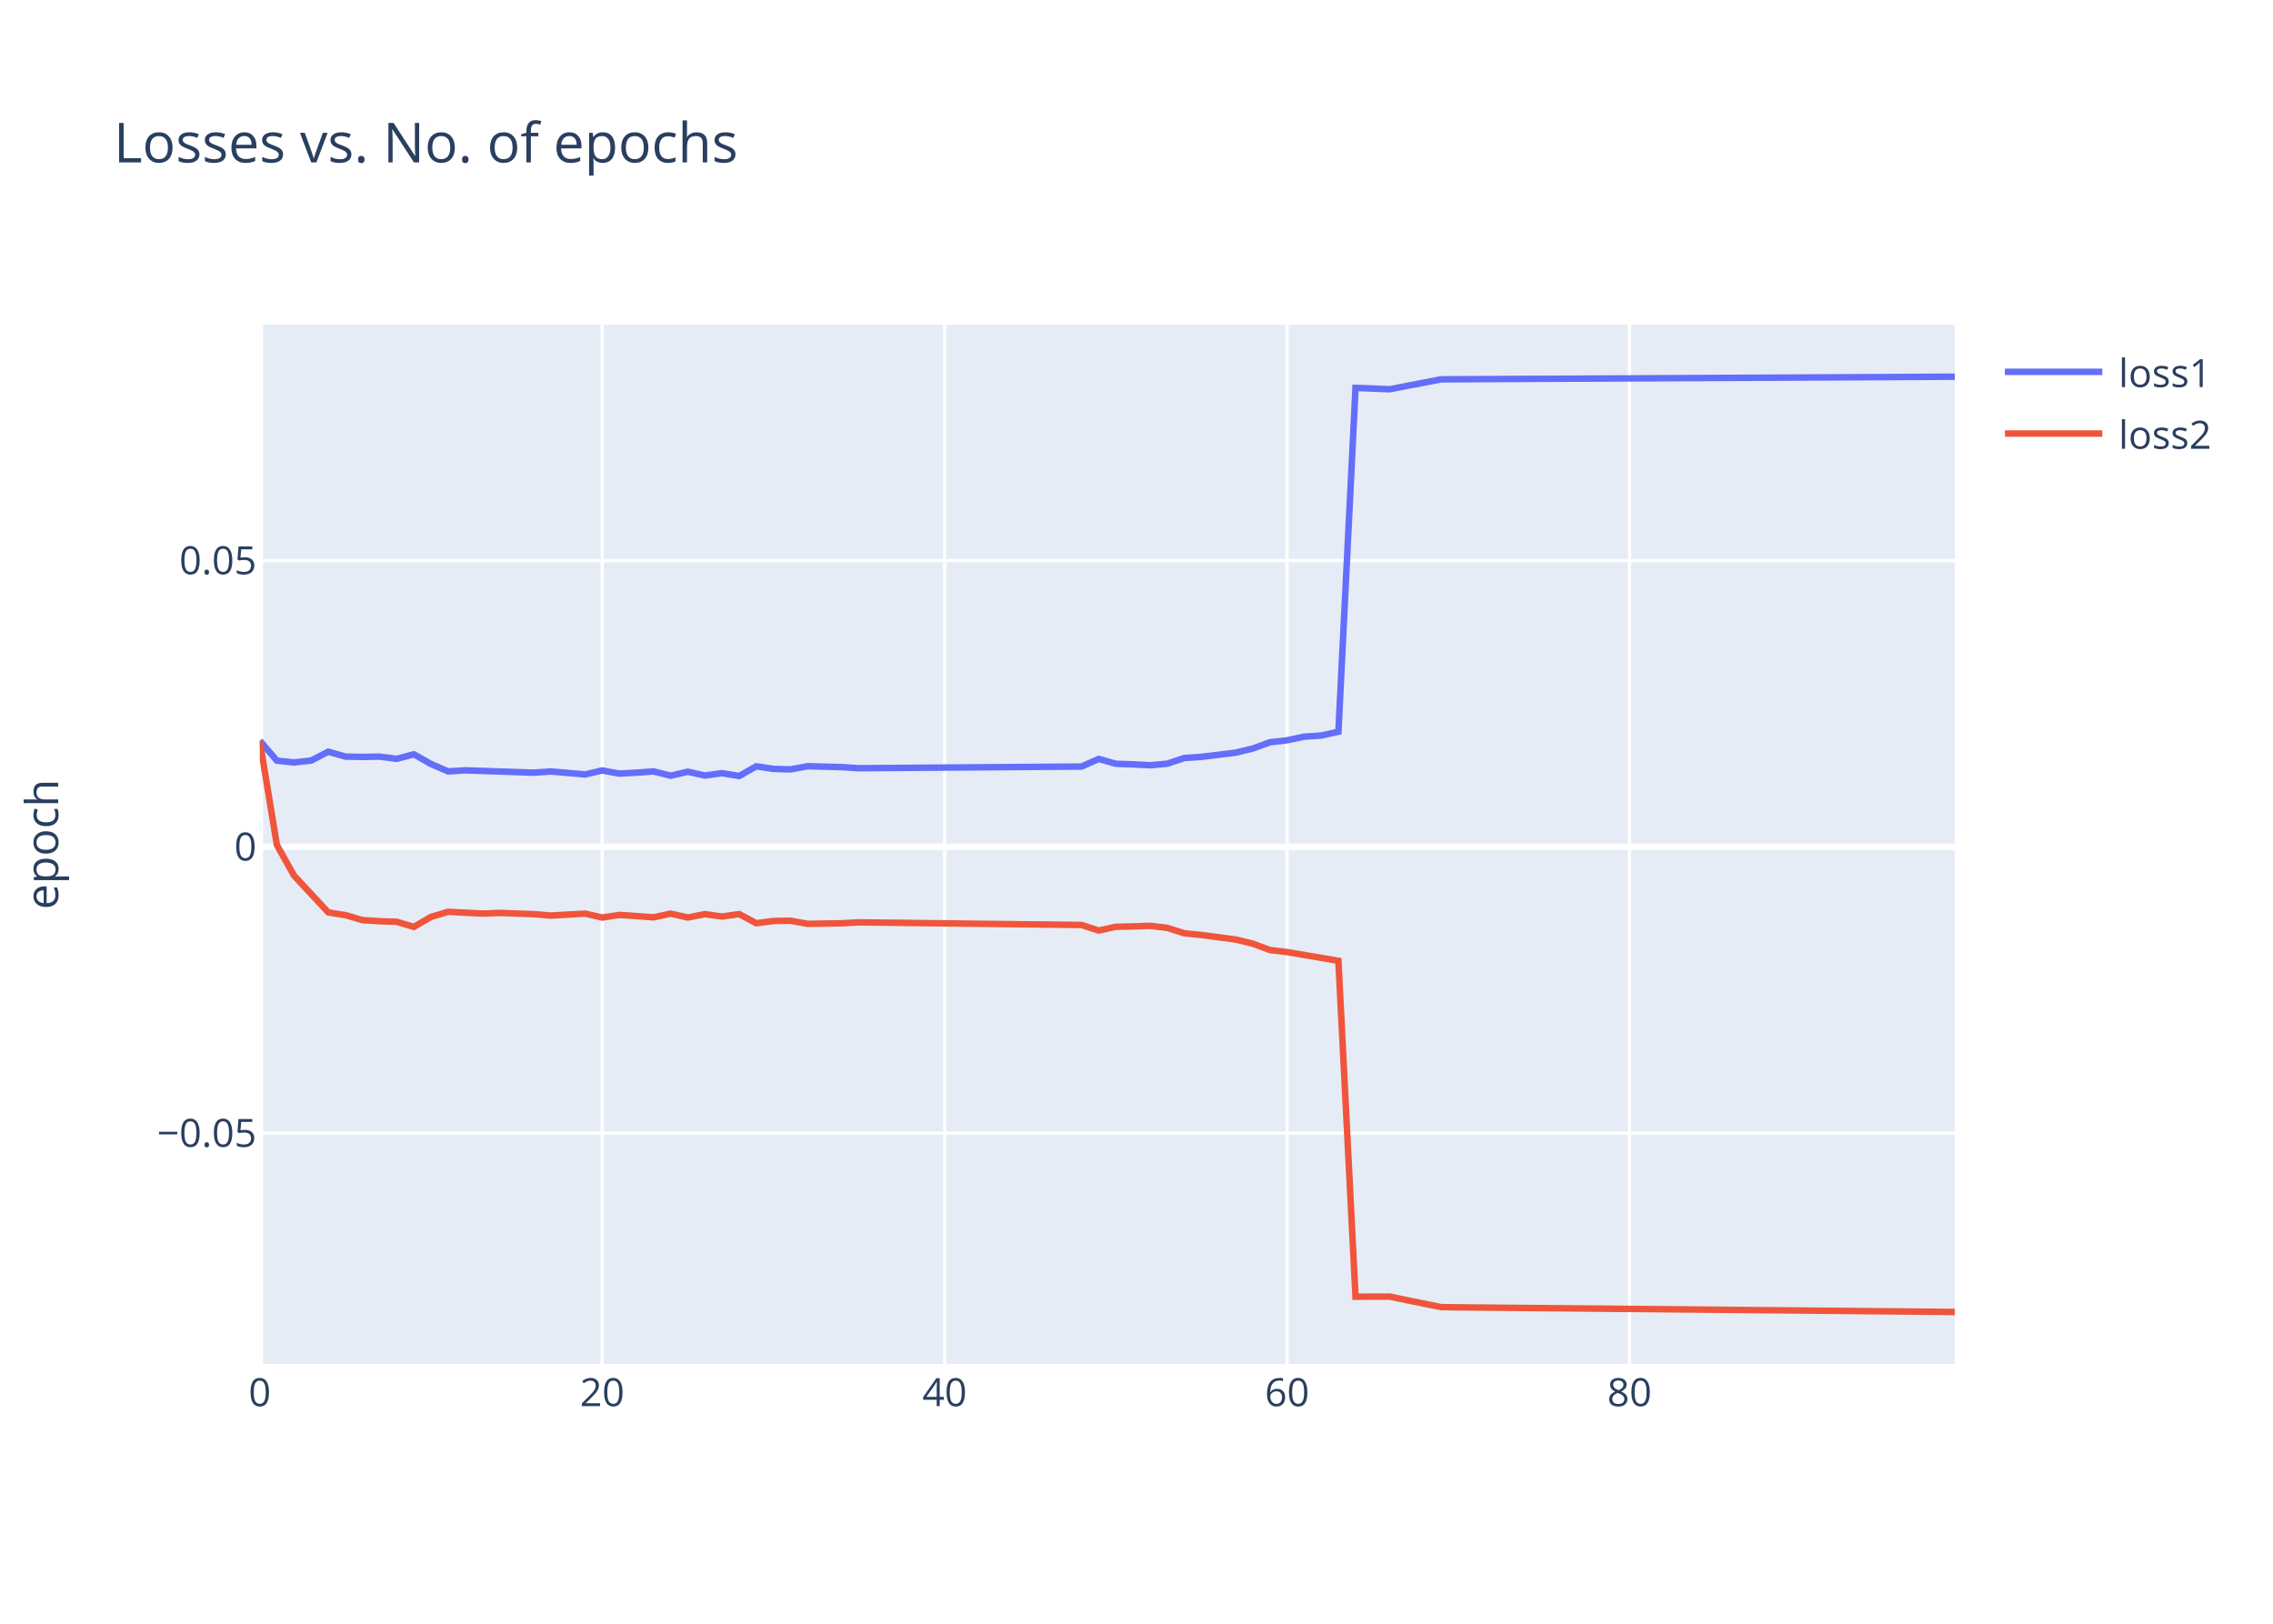
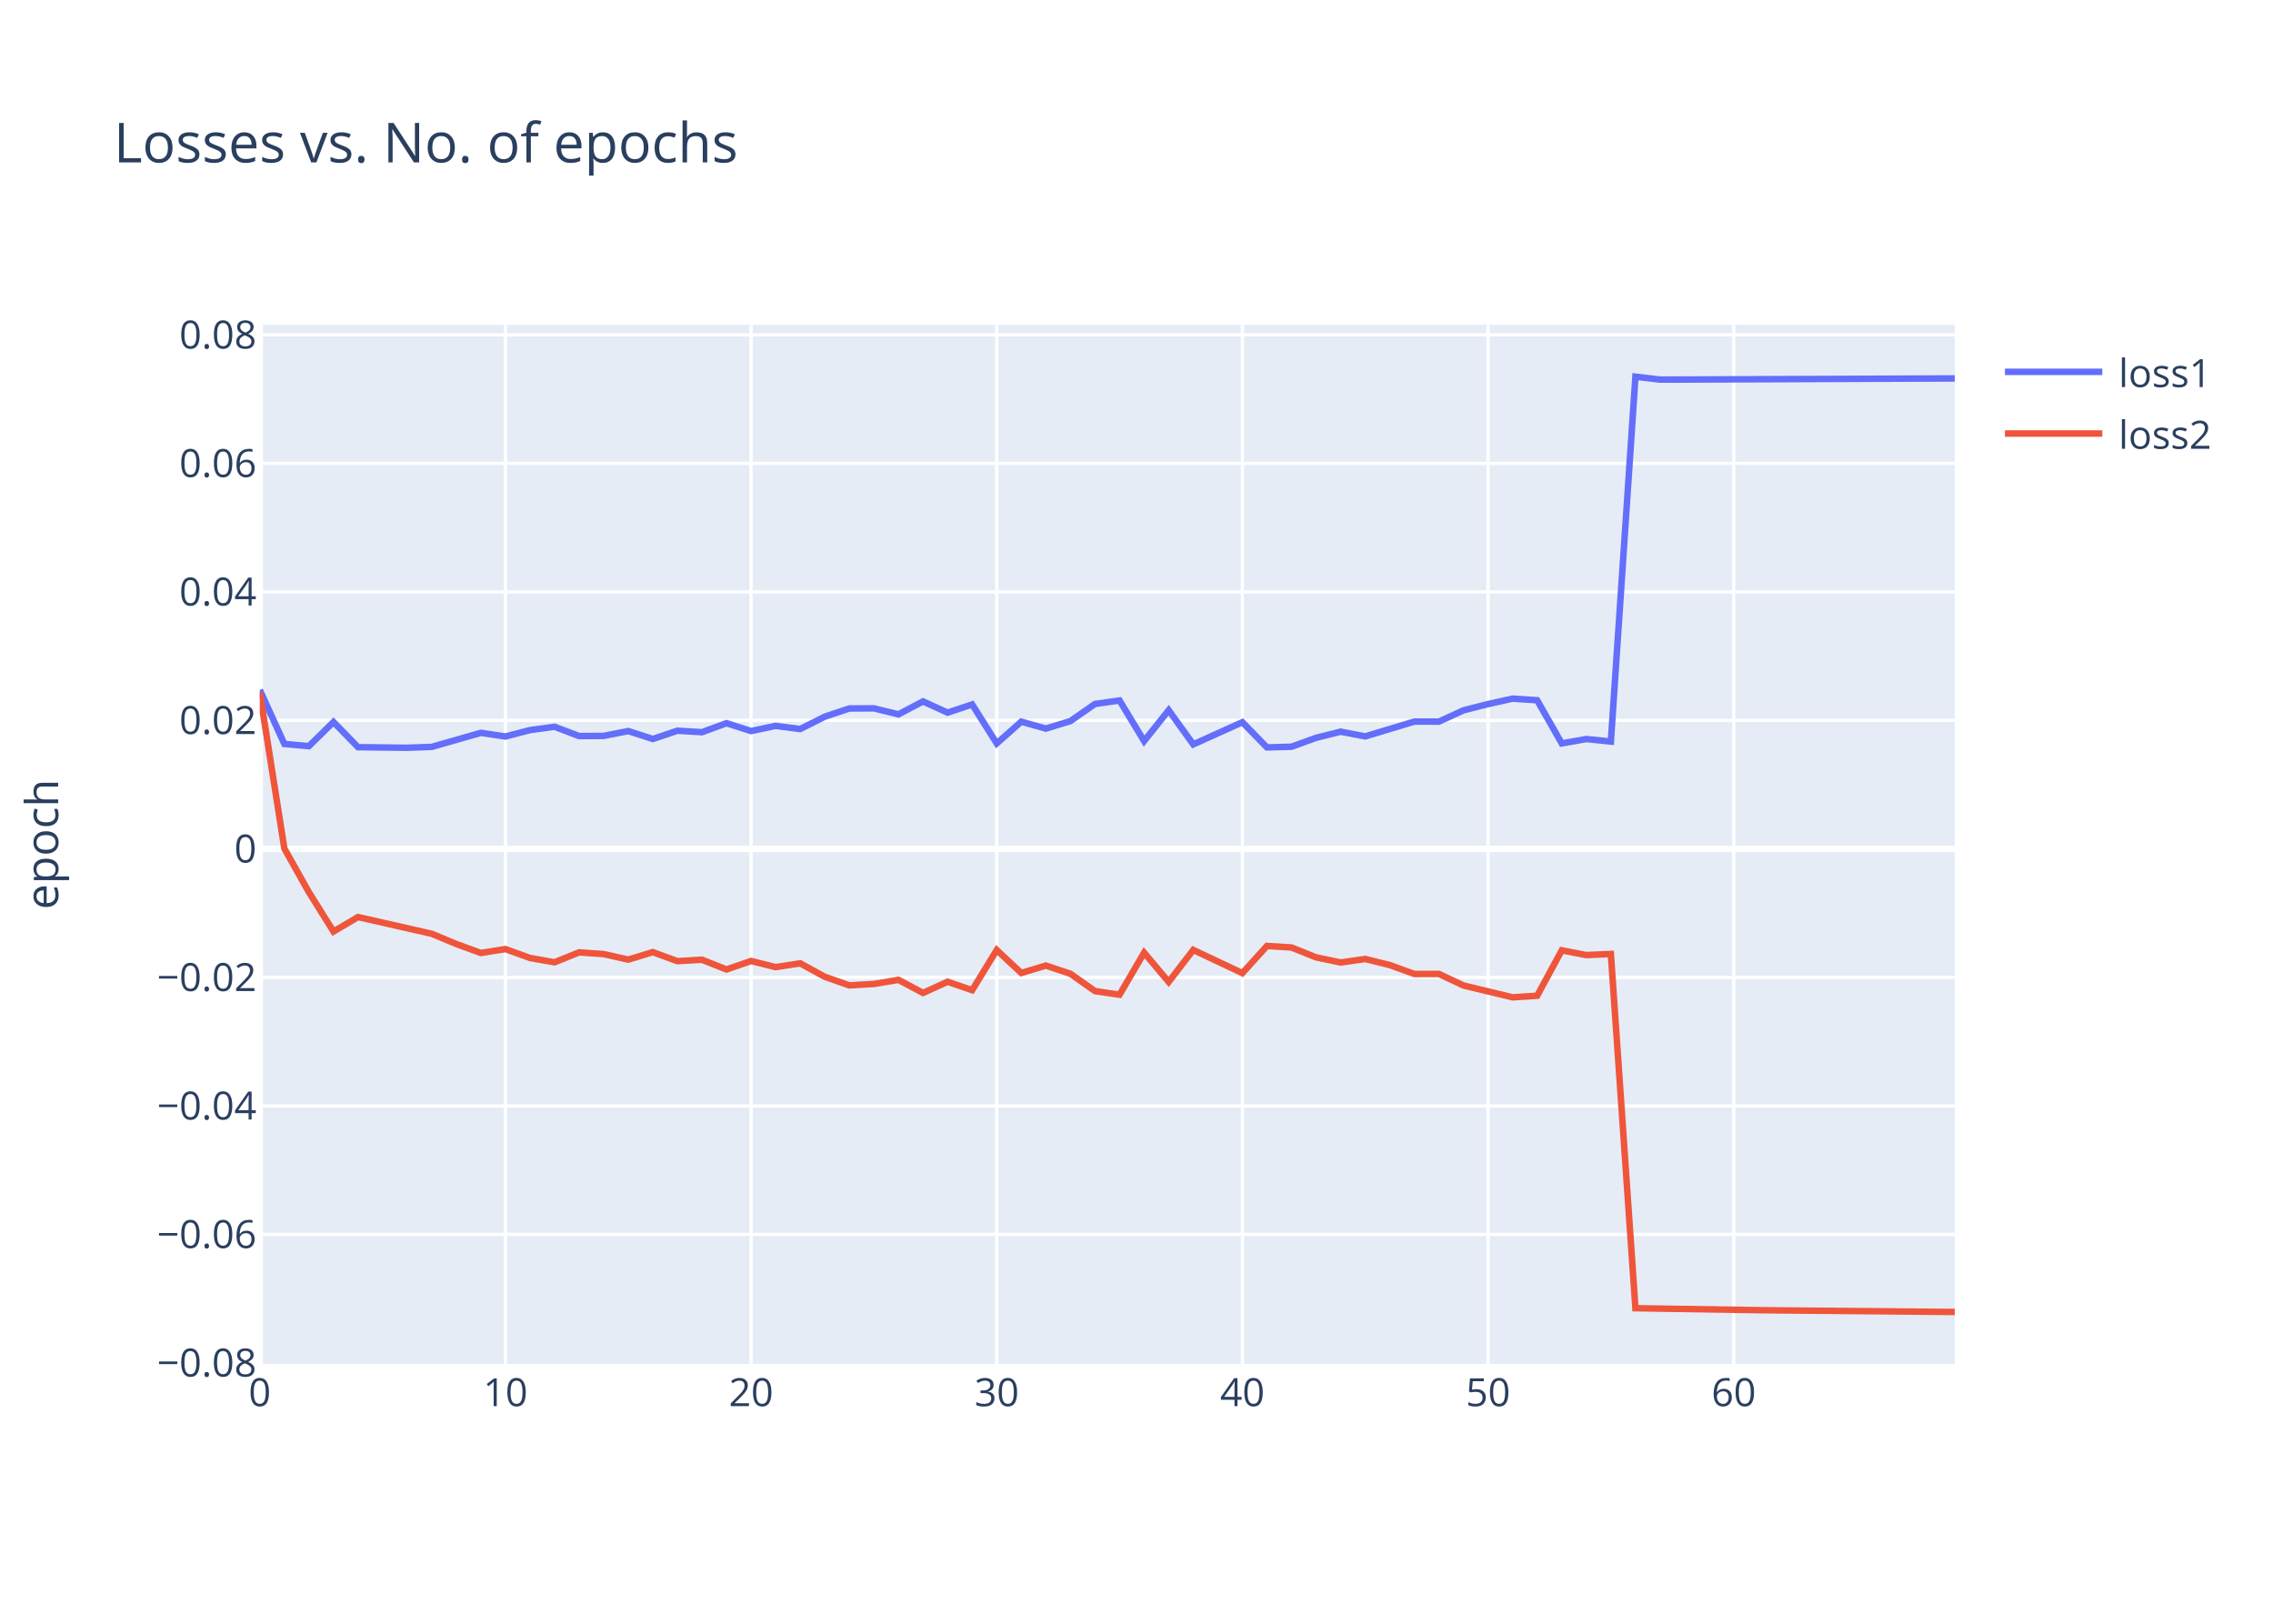
<svg xmlns="http://www.w3.org/2000/svg" class="main-svg" width="700" height="500" style="" viewBox="0 0 700 500">
  <rect x="0" y="0" width="700" height="500" style="fill: rgb(255, 255, 255); fill-opacity: 1;" />
-   <defs id="defs-b643a0">
+   <defs id="defs-4aefad">
    <g class="clips">
-       <clipPath id="clipb643a0xyplot" class="plotclip">
+       <clipPath id="clip4aefadxyplot" class="plotclip">
        <rect width="522" height="320" />
      </clipPath>
-       <clipPath class="axesclip" id="clipb643a0x">
+       <clipPath class="axesclip" id="clip4aefadx">
        <rect x="80" y="0" width="522" height="500" />
      </clipPath>
-       <clipPath class="axesclip" id="clipb643a0y">
+       <clipPath class="axesclip" id="clip4aefady">
        <rect x="0" y="100" width="700" height="320" />
      </clipPath>
-       <clipPath class="axesclip" id="clipb643a0xy">
+       <clipPath class="axesclip" id="clip4aefadxy">
        <rect x="80" y="100" width="522" height="320" />
      </clipPath>
    </g>
    <g class="gradients" />
    <g class="patterns" />
  </defs>
  <g class="bglayer">
    <rect class="bg" x="80" y="100" width="522" height="320" style="fill: rgb(229, 236, 246); fill-opacity: 1; stroke-width: 0;" />
  </g>
  <g class="layer-below">
    <g class="imagelayer" />
    <g class="shapelayer" />
  </g>
  <g class="cartesianlayer">
    <g class="subplot xy">
      <g class="layer-subplot">
        <g class="shapelayer" />
        <g class="imagelayer" />
      </g>
      <g class="minor-gridlayer">
        <g class="x" />
        <g class="y" />
      </g>
      <g class="gridlayer">
        <g class="x">
-           <path class="xgrid crisp" transform="translate(185.45,0)" d="M0,100v320" style="stroke: rgb(255, 255, 255); stroke-opacity: 1; stroke-width: 1px;" />
-           <path class="xgrid crisp" transform="translate(290.91,0)" d="M0,100v320" style="stroke: rgb(255, 255, 255); stroke-opacity: 1; stroke-width: 1px;" />
-           <path class="xgrid crisp" transform="translate(396.36,0)" d="M0,100v320" style="stroke: rgb(255, 255, 255); stroke-opacity: 1; stroke-width: 1px;" />
-           <path class="xgrid crisp" transform="translate(501.82,0)" d="M0,100v320" style="stroke: rgb(255, 255, 255); stroke-opacity: 1; stroke-width: 1px;" />
+           <path class="xgrid crisp" transform="translate(155.65,0)" d="M0,100v320" style="stroke: rgb(255, 255, 255); stroke-opacity: 1; stroke-width: 1px;" />
+           <path class="xgrid crisp" transform="translate(231.3,0)" d="M0,100v320" style="stroke: rgb(255, 255, 255); stroke-opacity: 1; stroke-width: 1px;" />
+           <path class="xgrid crisp" transform="translate(306.96,0)" d="M0,100v320" style="stroke: rgb(255, 255, 255); stroke-opacity: 1; stroke-width: 1px;" />
+           <path class="xgrid crisp" transform="translate(382.61,0)" d="M0,100v320" style="stroke: rgb(255, 255, 255); stroke-opacity: 1; stroke-width: 1px;" />
+           <path class="xgrid crisp" transform="translate(458.26,0)" d="M0,100v320" style="stroke: rgb(255, 255, 255); stroke-opacity: 1; stroke-width: 1px;" />
+           <path class="xgrid crisp" transform="translate(533.91,0)" d="M0,100v320" style="stroke: rgb(255, 255, 255); stroke-opacity: 1; stroke-width: 1px;" />
        </g>
        <g class="y">
-           <path class="ygrid crisp" transform="translate(0,348.94)" d="M80,0h522" style="stroke: rgb(255, 255, 255); stroke-opacity: 1; stroke-width: 1px;" />
-           <path class="ygrid crisp" transform="translate(0,172.62)" d="M80,0h522" style="stroke: rgb(255, 255, 255); stroke-opacity: 1; stroke-width: 1px;" />
+           <path class="ygrid crisp" transform="translate(0,380.11)" d="M80,0h522" style="stroke: rgb(255, 255, 255); stroke-opacity: 1; stroke-width: 1px;" />
+           <path class="ygrid crisp" transform="translate(0,340.54)" d="M80,0h522" style="stroke: rgb(255, 255, 255); stroke-opacity: 1; stroke-width: 1px;" />
+           <path class="ygrid crisp" transform="translate(0,300.97)" d="M80,0h522" style="stroke: rgb(255, 255, 255); stroke-opacity: 1; stroke-width: 1px;" />
+           <path class="ygrid crisp" transform="translate(0,221.83)" d="M80,0h522" style="stroke: rgb(255, 255, 255); stroke-opacity: 1; stroke-width: 1px;" />
+           <path class="ygrid crisp" transform="translate(0,182.26)" d="M80,0h522" style="stroke: rgb(255, 255, 255); stroke-opacity: 1; stroke-width: 1px;" />
+           <path class="ygrid crisp" transform="translate(0,142.69)" d="M80,0h522" style="stroke: rgb(255, 255, 255); stroke-opacity: 1; stroke-width: 1px;" />
+           <path class="ygrid crisp" transform="translate(0,103.12)" d="M80,0h522" style="stroke: rgb(255, 255, 255); stroke-opacity: 1; stroke-width: 1px;" />
        </g>
      </g>
      <g class="zerolinelayer">
        <path class="xzl zl crisp" transform="translate(80,0)" d="M0,100v320" style="stroke: rgb(255, 255, 255); stroke-opacity: 1; stroke-width: 2px;" />
-         <path class="yzl zl crisp" transform="translate(0,260.78)" d="M80,0h522" style="stroke: rgb(255, 255, 255); stroke-opacity: 1; stroke-width: 2px;" />
+         <path class="yzl zl crisp" transform="translate(0,261.4)" d="M80,0h522" style="stroke: rgb(255, 255, 255); stroke-opacity: 1; stroke-width: 2px;" />
      </g>
      <path class="xlines-below" />
      <path class="ylines-below" />
      <g class="overlines-below" />
      <g class="xaxislayer-below" />
      <g class="yaxislayer-below" />
      <g class="overaxes-below" />
-       <g class="plot" transform="translate(80,100)" clip-path="url(#clipb643a0xyplot)">
+       <g class="plot" transform="translate(80,100)" clip-path="url(#clip4aefadxyplot)">
        <g class="scatterlayer mlayer">
-           <g class="trace scatter trace950873" style="stroke-miterlimit: 2; opacity: 1;">
+           <g class="trace scatter traced8550e" style="stroke-miterlimit: 2; opacity: 1;">
            <g class="fills" />
            <g class="errorbars" />
            <g class="lines">
-               <path class="js-line" d="M0,128.09L5.27,134.22L10.55,134.78L15.82,134.2L21.09,131.47L26.36,132.98L31.64,133.08L36.91,132.99L42.18,133.67L47.45,132.27L52.73,135.25L58,137.54L63.27,137.21L84.36,137.93L89.64,137.56L100.18,138.47L105.45,137.25L110.73,138.21L116,137.93L121.27,137.54L126.55,138.86L131.82,137.64L137.09,138.81L142.36,138.09L147.64,138.96L152.91,135.97L158.18,136.77L163.45,136.92L168.73,135.94L179.27,136.22L184.55,136.56L253.09,136.04L258.36,133.7L263.64,135.19L268.91,135.37L274.18,135.65L279.45,135.17L284.73,133.42L290,133.06L300.55,131.76L305.82,130.49L311.09,128.57L316.36,127.96L321.64,126.84L326.91,126.49L332.18,125.32L337.45,19.44L348,19.86L353.27,18.83L363.82,16.81L369.09,16.78L522,16" style="vector-effect: none; fill: none; stroke: rgb(99, 110, 250); stroke-opacity: 1; stroke-width: 2px; opacity: 1;" />
+               <path class="js-line" d="M0,112.45L7.57,129.08L15.13,129.76L22.7,122.33L30.26,130.08L45.39,130.26L52.96,129.99L68.09,125.66L75.65,126.79L83.22,124.82L90.78,123.79L98.35,126.66L105.91,126.6L113.48,125.12L121.04,127.56L128.61,125.01L136.17,125.47L143.74,122.69L151.3,125.11L158.87,123.52L166.43,124.49L174,120.69L181.57,118.16L189.13,118.12L196.7,119.97L204.26,115.98L211.83,119.44L219.39,116.92L226.96,128.92L234.52,122.22L242.09,124.36L249.65,122.04L257.22,116.77L264.78,115.7L272.35,128.2L279.91,118.7L287.48,129.22L302.61,122.39L310.17,130.15L317.74,129.94L325.3,127.2L332.87,125.31L340.43,126.76L355.57,122.2L363.13,122.21L370.7,118.73L378.26,116.81L385.83,115.13L393.39,115.63L400.96,128.92L408.52,127.57L416.09,128.35L423.65,16L431.22,16.88L438.78,16.87L522,16.53" style="vector-effect: none; fill: none; stroke: rgb(99, 110, 250); stroke-opacity: 1; stroke-width: 2px; opacity: 1;" />
            </g>
            <g class="points" />
            <g class="text" />
          </g>
-           <g class="trace scatter traceed4fc3" style="stroke-miterlimit: 2; opacity: 1;">
+           <g class="trace scatter tracea02c18" style="stroke-miterlimit: 2; opacity: 1;">
            <g class="fills" />
            <g class="errorbars" />
            <g class="lines">
-               <path class="js-line" d="M0,128.17L5.27,160.19L10.55,169.62L21.09,180.95L26.36,181.79L31.64,183.34L36.91,183.67L42.18,183.84L47.45,185.42L52.73,182.35L58,180.77L68.55,181.32L73.82,181.12L84.36,181.49L89.64,181.93L100.18,181.33L105.45,182.54L110.73,181.74L116,182.08L121.27,182.48L126.55,181.33L131.82,182.53L137.09,181.49L142.36,182.23L147.64,181.47L152.91,184.29L158.18,183.6L163.45,183.52L168.73,184.48L179.27,184.3L184.55,184.02L253.09,184.83L258.36,186.54L263.64,185.38L268.91,185.27L274.18,185.09L279.45,185.71L284.73,187.38L290,187.92L300.55,189.31L305.82,190.58L311.09,192.54L316.36,193.17L332.18,195.86L337.45,299.29L348,299.26L353.27,300.36L363.82,302.5L369.09,302.57L522,304" style="vector-effect: none; fill: none; stroke: rgb(239, 85, 59); stroke-opacity: 1; stroke-width: 2px; opacity: 1;" />
+               <path class="js-line" d="M0,113.19L7.57,161.28L15.13,174.74L22.7,186.84L30.26,182.39L52.96,187.54L60.52,190.68L68.09,193.45L75.65,192.24L83.22,194.99L90.78,196.32L98.35,193.26L105.91,193.79L113.48,195.5L121.04,193.19L128.61,195.97L136.17,195.53L143.74,198.53L151.3,195.92L158.87,197.8L166.43,196.64L174,200.78L181.57,203.43L189.13,202.99L196.7,201.73L204.26,205.75L211.83,202.31L219.39,204.9L226.96,192.55L234.52,199.61L242.09,197.33L249.65,199.85L257.22,205.19L264.78,206.3L272.35,193.36L279.91,202.36L287.48,192.51L302.61,199.65L310.17,191.29L317.74,191.76L325.3,194.8L332.87,196.38L340.43,195.3L348,197.17L355.57,199.92L363.13,199.9L370.7,203.46L385.83,207.11L393.39,206.62L400.96,192.64L408.52,194.09L416.09,193.76L423.65,302.84L461.48,303.44L469.04,303.52L522,304" style="vector-effect: none; fill: none; stroke: rgb(239, 85, 59); stroke-opacity: 1; stroke-width: 2px; opacity: 1;" />
            </g>
            <g class="points" />
            <g class="text" />
          </g>
        </g>
      </g>
      <g class="overplot" />
      <path class="xlines-above crisp" d="M0,0" style="fill: none;" />
      <path class="ylines-above crisp" d="M0,0" style="fill: none;" />
      <g class="overlines-above" />
      <g class="xaxislayer-above">
        <g class="xtick">
          <text text-anchor="middle" x="0" y="433" transform="translate(80,0)" style="font-family: 'Open Sans', verdana, arial, sans-serif; font-size: 12px; fill: rgb(42, 63, 95); fill-opacity: 1; white-space: pre; opacity: 1;">0</text>
        </g>
        <g class="xtick">
-           <text text-anchor="middle" x="0" y="433" style="font-family: 'Open Sans', verdana, arial, sans-serif; font-size: 12px; fill: rgb(42, 63, 95); fill-opacity: 1; white-space: pre; opacity: 1;" transform="translate(185.45,0)">20</text>
-         </g>
-         <g class="xtick">
-           <text text-anchor="middle" x="0" y="433" style="font-family: 'Open Sans', verdana, arial, sans-serif; font-size: 12px; fill: rgb(42, 63, 95); fill-opacity: 1; white-space: pre; opacity: 1;" transform="translate(290.91,0)">40</text>
-         </g>
-         <g class="xtick">
-           <text text-anchor="middle" x="0" y="433" style="font-family: 'Open Sans', verdana, arial, sans-serif; font-size: 12px; fill: rgb(42, 63, 95); fill-opacity: 1; white-space: pre; opacity: 1;" transform="translate(396.36,0)">60</text>
-         </g>
-         <g class="xtick">
-           <text text-anchor="middle" x="0" y="433" style="font-family: 'Open Sans', verdana, arial, sans-serif; font-size: 12px; fill: rgb(42, 63, 95); fill-opacity: 1; white-space: pre; opacity: 1;" transform="translate(501.82,0)">80</text>
+           <text text-anchor="middle" x="0" y="433" style="font-family: 'Open Sans', verdana, arial, sans-serif; font-size: 12px; fill: rgb(42, 63, 95); fill-opacity: 1; white-space: pre; opacity: 1;" transform="translate(155.65,0)">10</text>
+         </g>
+         <g class="xtick">
+           <text text-anchor="middle" x="0" y="433" style="font-family: 'Open Sans', verdana, arial, sans-serif; font-size: 12px; fill: rgb(42, 63, 95); fill-opacity: 1; white-space: pre; opacity: 1;" transform="translate(231.3,0)">20</text>
+         </g>
+         <g class="xtick">
+           <text text-anchor="middle" x="0" y="433" style="font-family: 'Open Sans', verdana, arial, sans-serif; font-size: 12px; fill: rgb(42, 63, 95); fill-opacity: 1; white-space: pre; opacity: 1;" transform="translate(306.96,0)">30</text>
+         </g>
+         <g class="xtick">
+           <text text-anchor="middle" x="0" y="433" style="font-family: 'Open Sans', verdana, arial, sans-serif; font-size: 12px; fill: rgb(42, 63, 95); fill-opacity: 1; white-space: pre; opacity: 1;" transform="translate(382.61,0)">40</text>
+         </g>
+         <g class="xtick">
+           <text text-anchor="middle" x="0" y="433" style="font-family: 'Open Sans', verdana, arial, sans-serif; font-size: 12px; fill: rgb(42, 63, 95); fill-opacity: 1; white-space: pre; opacity: 1;" transform="translate(458.26,0)">50</text>
+         </g>
+         <g class="xtick">
+           <text text-anchor="middle" x="0" y="433" style="font-family: 'Open Sans', verdana, arial, sans-serif; font-size: 12px; fill: rgb(42, 63, 95); fill-opacity: 1; white-space: pre; opacity: 1;" transform="translate(533.91,0)">60</text>
        </g>
      </g>
      <g class="yaxislayer-above">
        <g class="ytick">
-           <text text-anchor="end" x="79" y="4.2" transform="translate(0,348.94)" style="font-family: 'Open Sans', verdana, arial, sans-serif; font-size: 12px; fill: rgb(42, 63, 95); fill-opacity: 1; white-space: pre; opacity: 1;">−0.05</text>
-         </g>
-         <g class="ytick">
-           <text text-anchor="end" x="79" y="4.2" style="font-family: 'Open Sans', verdana, arial, sans-serif; font-size: 12px; fill: rgb(42, 63, 95); fill-opacity: 1; white-space: pre; opacity: 1;" transform="translate(0,260.78)">0</text>
-         </g>
-         <g class="ytick">
-           <text text-anchor="end" x="79" y="4.2" style="font-family: 'Open Sans', verdana, arial, sans-serif; font-size: 12px; fill: rgb(42, 63, 95); fill-opacity: 1; white-space: pre; opacity: 1;" transform="translate(0,172.62)">0.05</text>
+           <text text-anchor="end" x="79" y="4.2" transform="translate(0,419.68)" style="font-family: 'Open Sans', verdana, arial, sans-serif; font-size: 12px; fill: rgb(42, 63, 95); fill-opacity: 1; white-space: pre; opacity: 1;">−0.08</text>
+         </g>
+         <g class="ytick">
+           <text text-anchor="end" x="79" y="4.2" style="font-family: 'Open Sans', verdana, arial, sans-serif; font-size: 12px; fill: rgb(42, 63, 95); fill-opacity: 1; white-space: pre; opacity: 1;" transform="translate(0,380.11)">−0.06</text>
+         </g>
+         <g class="ytick">
+           <text text-anchor="end" x="79" y="4.2" style="font-family: 'Open Sans', verdana, arial, sans-serif; font-size: 12px; fill: rgb(42, 63, 95); fill-opacity: 1; white-space: pre; opacity: 1;" transform="translate(0,340.54)">−0.04</text>
+         </g>
+         <g class="ytick">
+           <text text-anchor="end" x="79" y="4.2" style="font-family: 'Open Sans', verdana, arial, sans-serif; font-size: 12px; fill: rgb(42, 63, 95); fill-opacity: 1; white-space: pre; opacity: 1;" transform="translate(0,300.97)">−0.02</text>
+         </g>
+         <g class="ytick">
+           <text text-anchor="end" x="79" y="4.2" style="font-family: 'Open Sans', verdana, arial, sans-serif; font-size: 12px; fill: rgb(42, 63, 95); fill-opacity: 1; white-space: pre; opacity: 1;" transform="translate(0,261.4)">0</text>
+         </g>
+         <g class="ytick">
+           <text text-anchor="end" x="79" y="4.2" style="font-family: 'Open Sans', verdana, arial, sans-serif; font-size: 12px; fill: rgb(42, 63, 95); fill-opacity: 1; white-space: pre; opacity: 1;" transform="translate(0,221.83)">0.02</text>
+         </g>
+         <g class="ytick">
+           <text text-anchor="end" x="79" y="4.2" style="font-family: 'Open Sans', verdana, arial, sans-serif; font-size: 12px; fill: rgb(42, 63, 95); fill-opacity: 1; white-space: pre; opacity: 1;" transform="translate(0,182.26)">0.04</text>
+         </g>
+         <g class="ytick">
+           <text text-anchor="end" x="79" y="4.2" style="font-family: 'Open Sans', verdana, arial, sans-serif; font-size: 12px; fill: rgb(42, 63, 95); fill-opacity: 1; white-space: pre; opacity: 1;" transform="translate(0,142.69)">0.06</text>
+         </g>
+         <g class="ytick">
+           <text text-anchor="end" x="79" y="4.2" style="font-family: 'Open Sans', verdana, arial, sans-serif; font-size: 12px; fill: rgb(42, 63, 95); fill-opacity: 1; white-space: pre; opacity: 1;" transform="translate(0,103.12)">0.08</text>
        </g>
      </g>
      <g class="overaxes-above" />
    </g>
  </g>
  <g class="polarlayer" />
  <g class="smithlayer" />
  <g class="ternarylayer" />
  <g class="geolayer" />
  <g class="funnelarealayer" />
  <g class="pielayer" />
  <g class="iciclelayer" />
  <g class="treemaplayer" />
  <g class="sunburstlayer" />
  <g class="glimages" />
-   <defs id="topdefs-b643a0">
+   <defs id="topdefs-4aefad">
    <g class="clips" />
-     <clipPath id="legendb643a0">
+     <clipPath id="legend4aefad">
      <rect width="76" height="48" x="0" y="0" />
    </clipPath>
  </defs>
  <g class="layer-above">
    <g class="imagelayer" />
    <g class="shapelayer" />
  </g>
  <g class="infolayer">
    <g class="legend" pointer-events="all" transform="translate(612.44,100)">
      <rect class="bg" shape-rendering="crispEdges" style="stroke: rgb(68, 68, 68); stroke-opacity: 1; fill: rgb(255, 255, 255); fill-opacity: 1; stroke-width: 0px;" width="76" height="48" x="0" y="0" />
-       <g class="scrollbox" transform="" clip-path="url(#legendb643a0)">
+       <g class="scrollbox" transform="" clip-path="url(#legend4aefad)">
        <g class="groups">
          <g class="traces" transform="translate(0,14.5)" style="opacity: 1;">
            <text class="legendtext" text-anchor="start" x="40" y="4.68" style="font-family: 'Open Sans', verdana, arial, sans-serif; font-size: 12px; fill: rgb(42, 63, 95); fill-opacity: 1; white-space: pre;">loss1</text>
            <g class="layers" style="opacity: 1;">
              <g class="legendfill" />
              <g class="legendlines">
                <path class="js-line" d="M5,0h30" style="fill: none; stroke: rgb(99, 110, 250); stroke-opacity: 1; stroke-width: 2px;" />
              </g>
              <g class="legendsymbols">
                <g class="legendpoints" />
              </g>
            </g>
            <rect class="legendtoggle" x="0" y="-9.5" width="70.828" height="19" style="fill: rgb(0, 0, 0); fill-opacity: 0;" />
          </g>
          <g class="traces" transform="translate(0,33.5)" style="opacity: 1;">
            <text class="legendtext" text-anchor="start" x="40" y="4.68" style="font-family: 'Open Sans', verdana, arial, sans-serif; font-size: 12px; fill: rgb(42, 63, 95); fill-opacity: 1; white-space: pre;">loss2</text>
            <g class="layers" style="opacity: 1;">
              <g class="legendfill" />
              <g class="legendlines">
                <path class="js-line" d="M5,0h30" style="fill: none; stroke: rgb(239, 85, 59); stroke-opacity: 1; stroke-width: 2px;" />
              </g>
              <g class="legendsymbols">
                <g class="legendpoints" />
              </g>
            </g>
            <rect class="legendtoggle" x="0" y="-9.5" width="70.828" height="19" style="fill: rgb(0, 0, 0); fill-opacity: 0;" />
          </g>
        </g>
      </g>
      <rect class="scrollbar" rx="20" ry="3" width="0" height="0" style="fill: rgb(128, 139, 164); fill-opacity: 1;" x="0" y="0" />
    </g>
    <g class="g-gtitle">
      <text class="gtitle" x="35" y="50" text-anchor="start" dy="0em" style="font-family: 'Open Sans', verdana, arial, sans-serif; font-size: 17px; fill: rgb(42, 63, 95); opacity: 1; font-weight: normal; white-space: pre;">Losses vs. No. of epochs</text>
    </g>
    <g class="g-xtitle" />
    <g class="g-ytitle">
      <text class="ytitle" transform="rotate(-90,17.91875,260)" x="17.919" y="260" text-anchor="middle" style="font-family: 'Open Sans', verdana, arial, sans-serif; font-size: 14px; fill: rgb(42, 63, 95); opacity: 1; font-weight: normal; white-space: pre;">epoch</text>
    </g>
  </g>
</svg>
